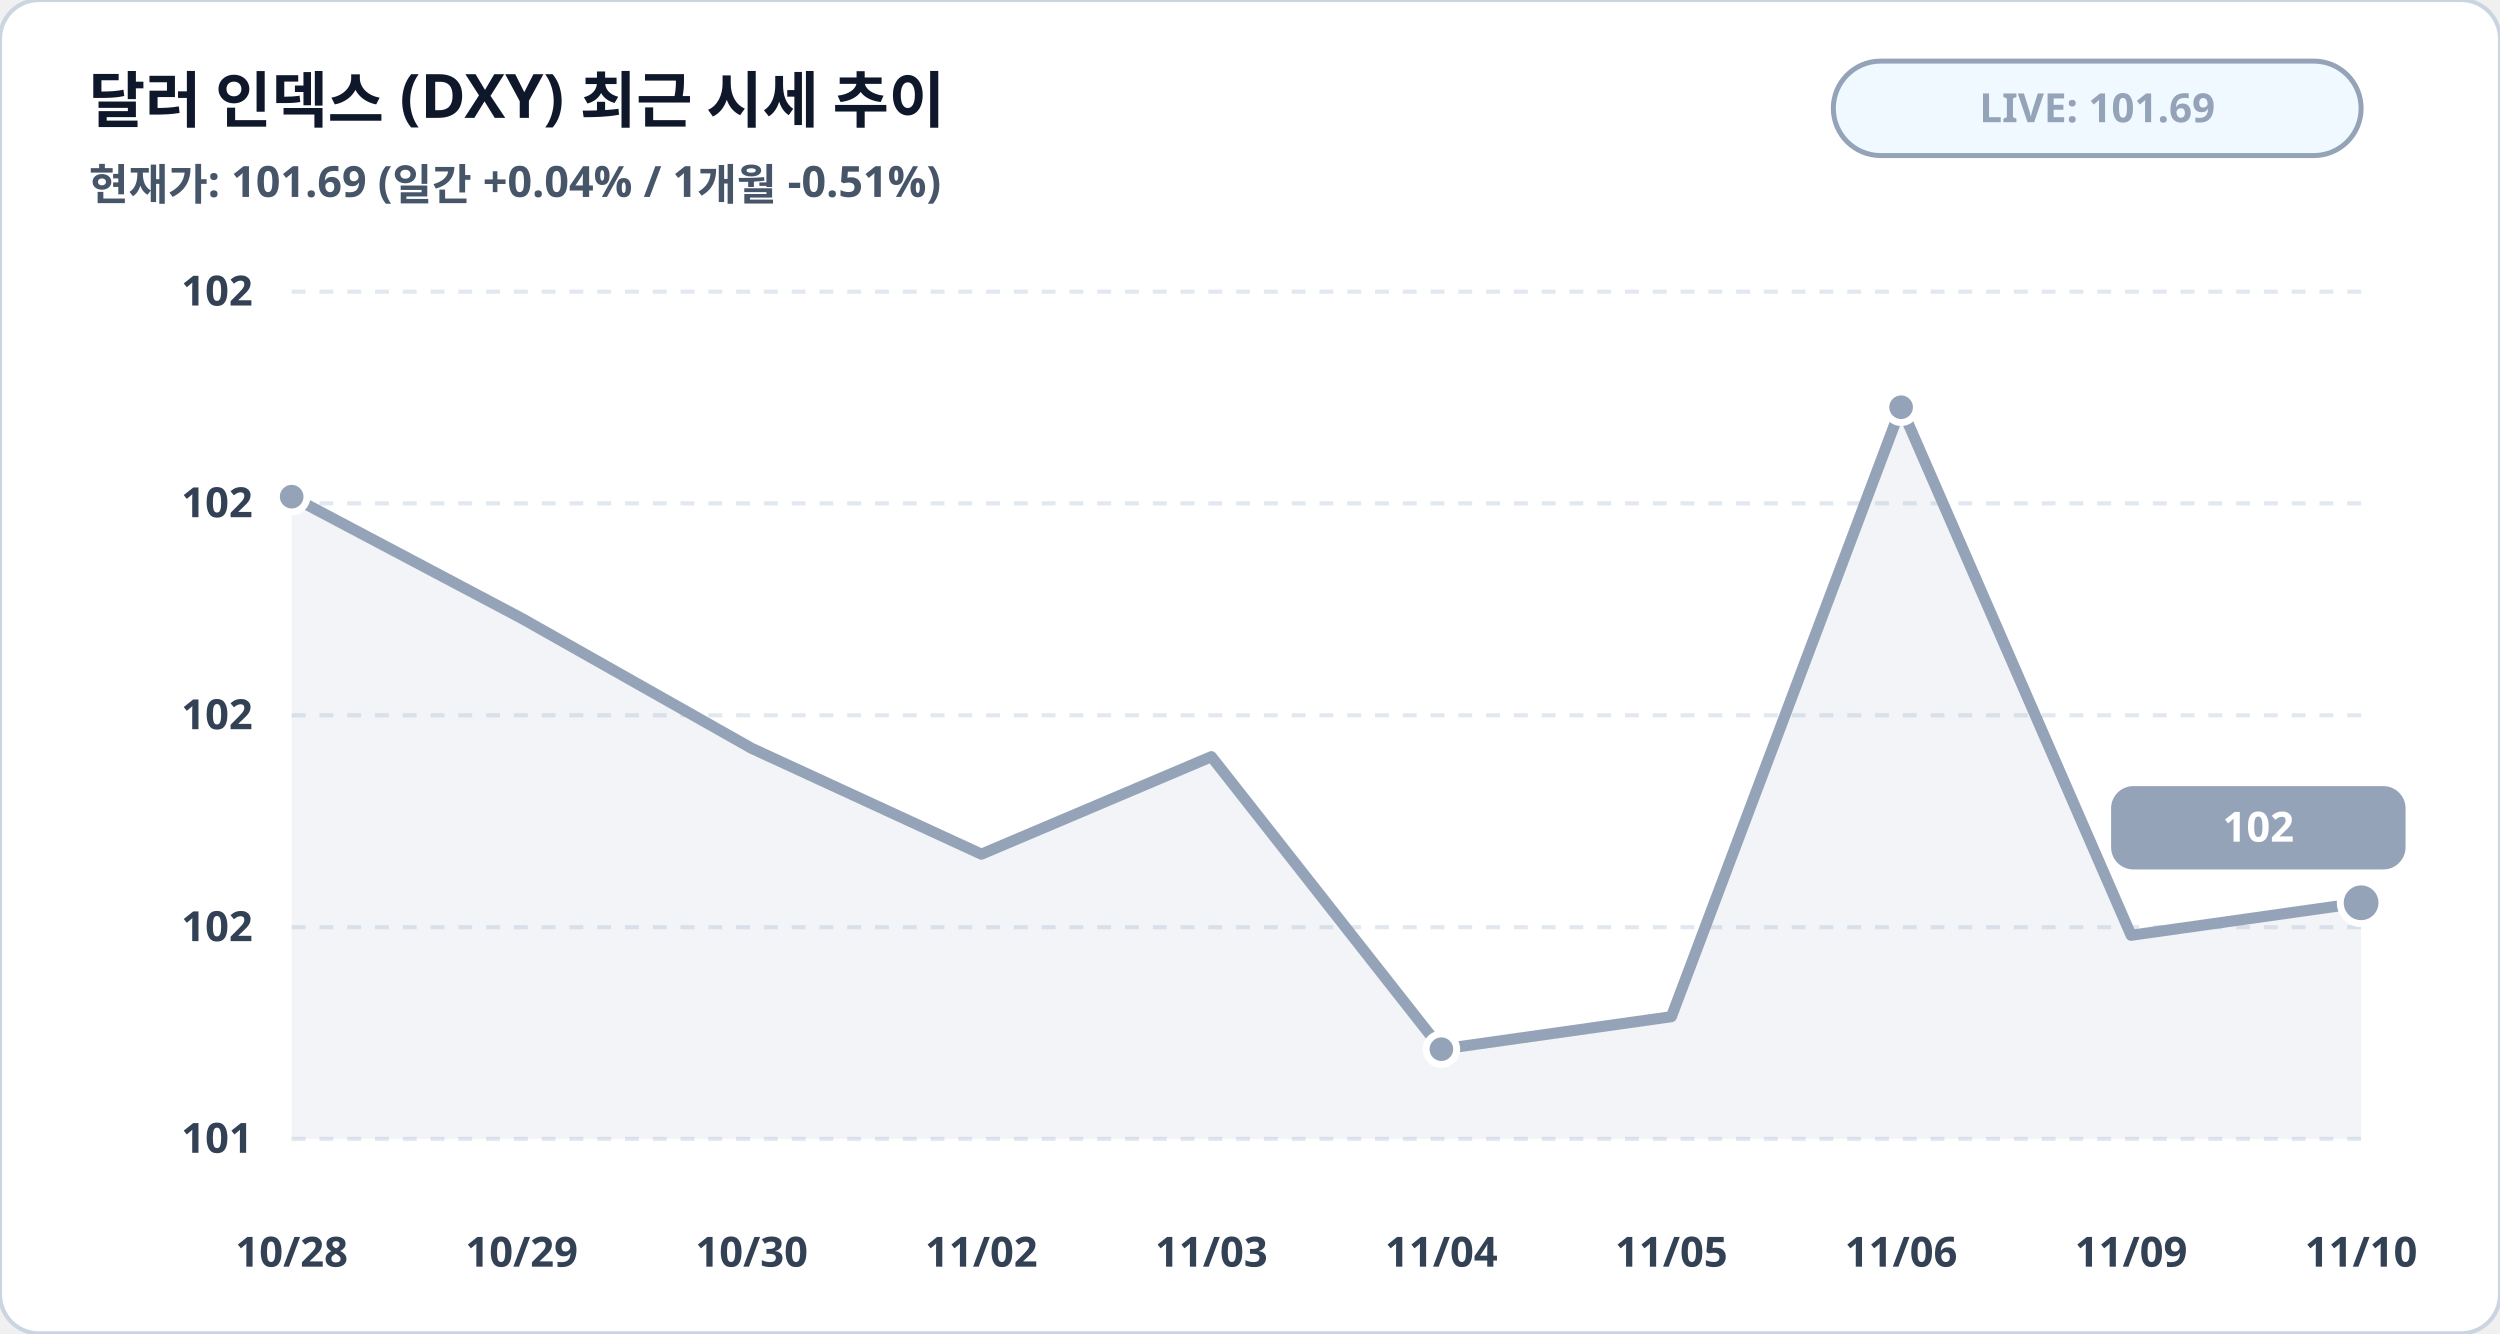
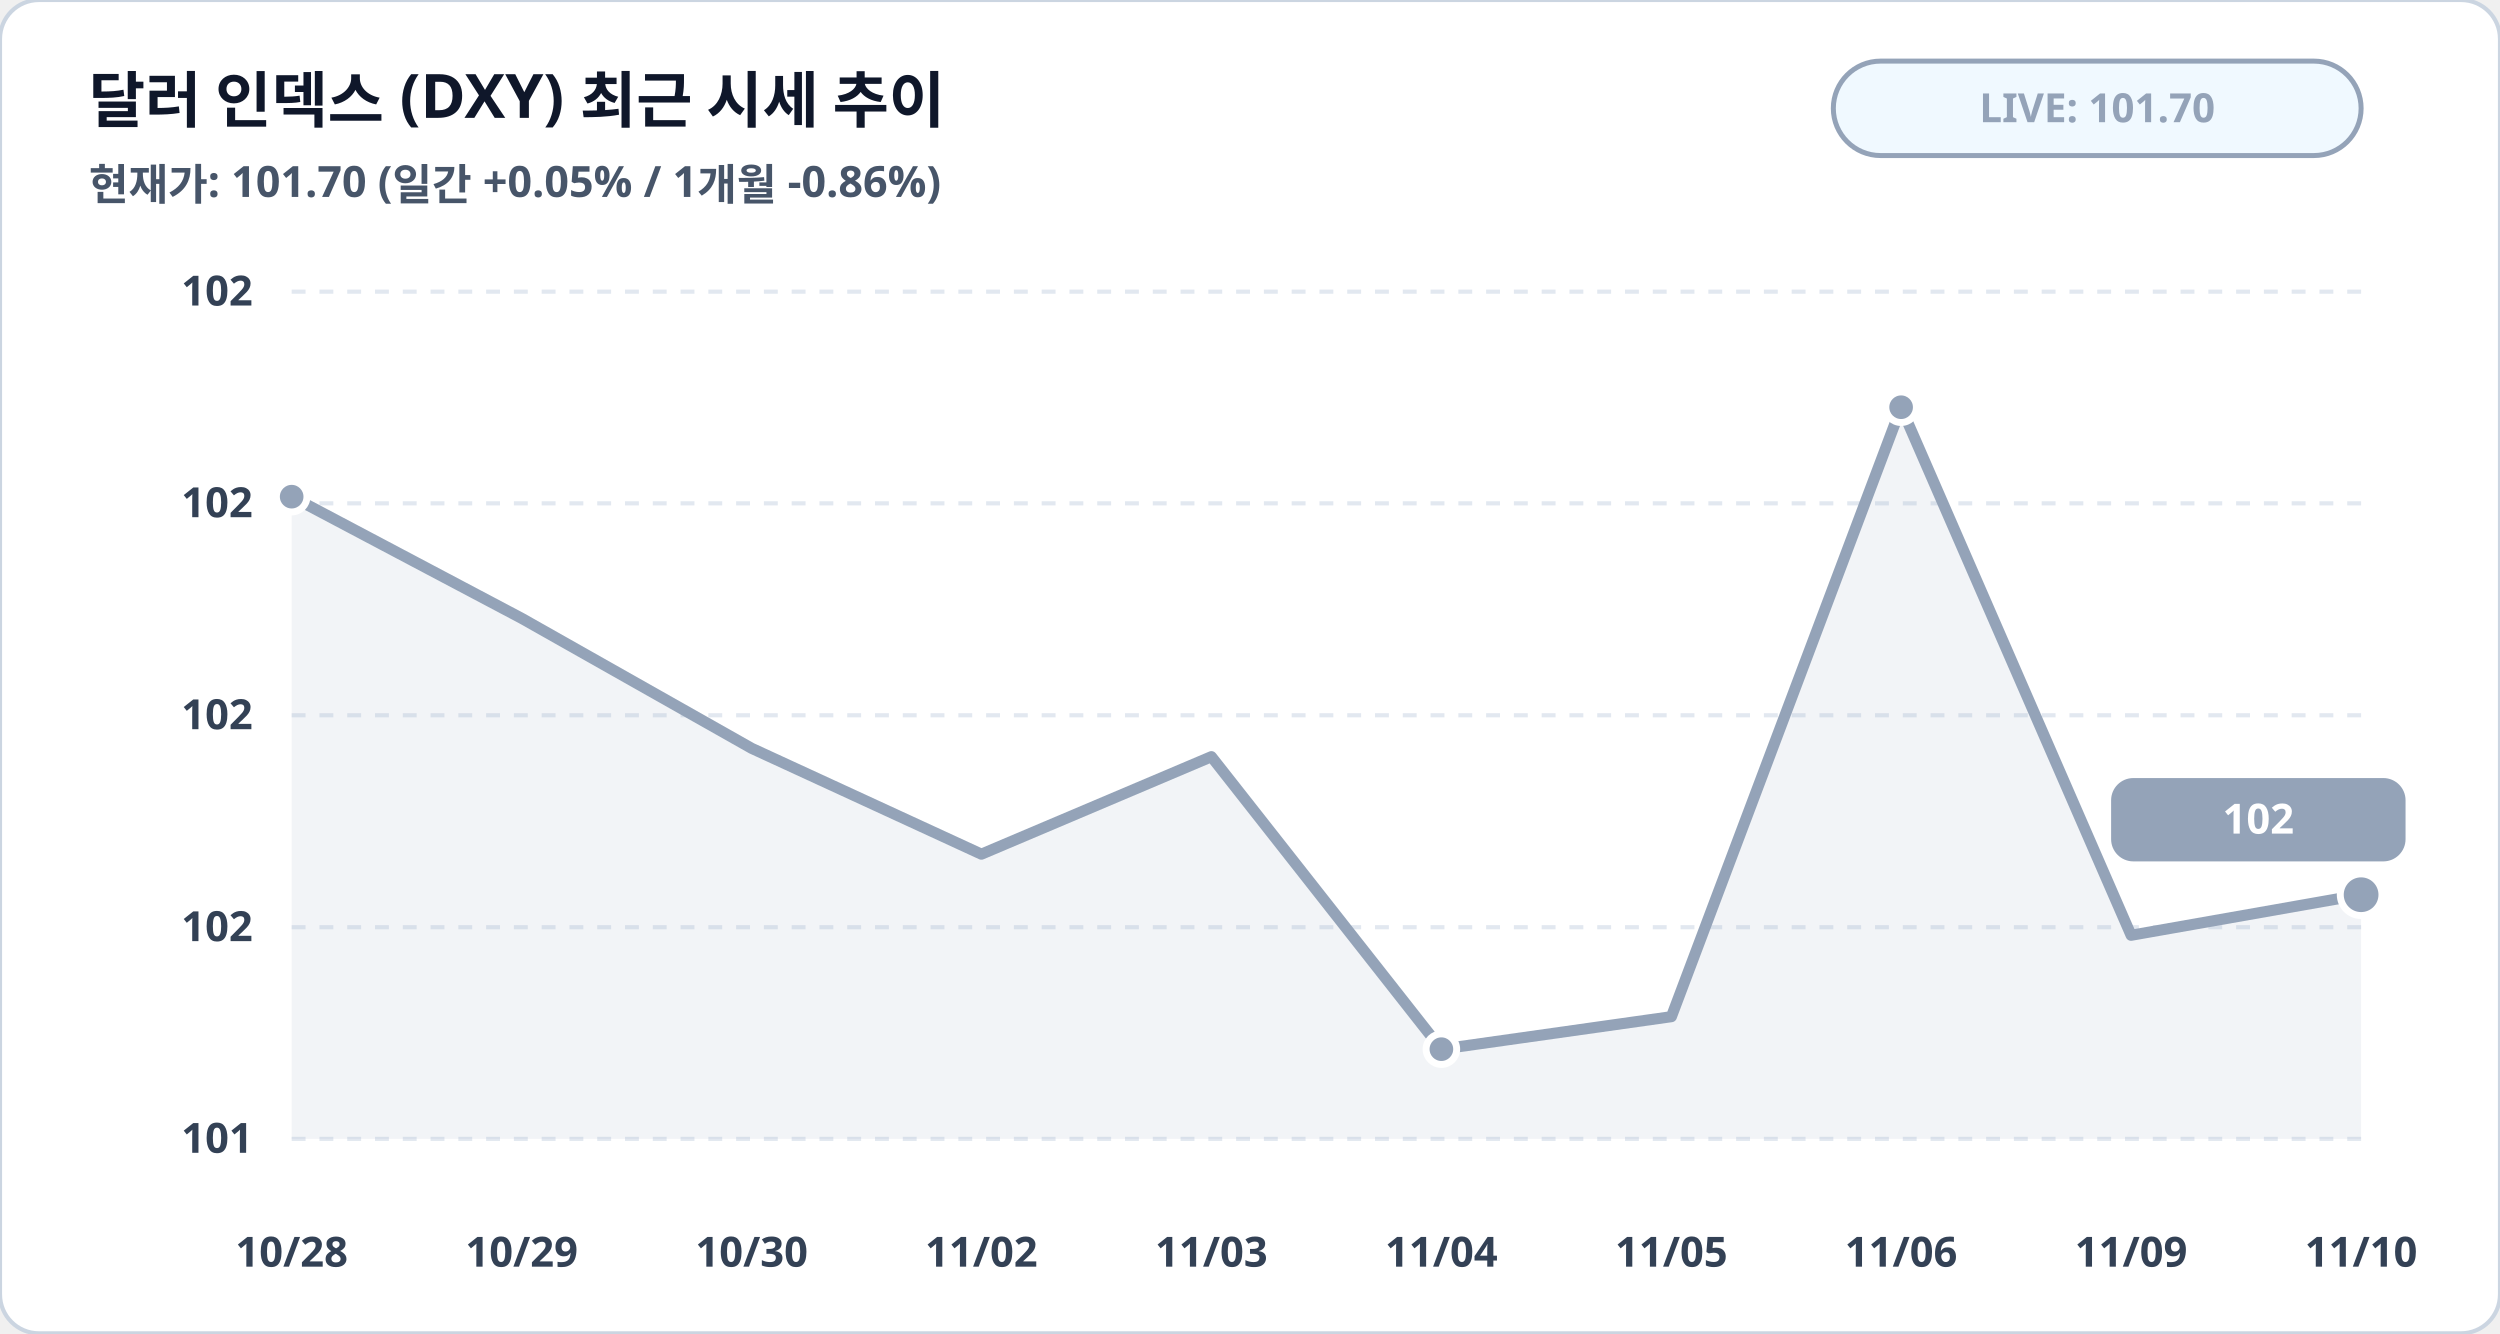
<svg xmlns="http://www.w3.org/2000/svg" viewBox="0 0 900 480" width="100%" height="100%">
  <rect width="900" height="480" rx="14" fill="#ffffff" stroke="#cbd5e1" stroke-width="1.5" />
  <text x="32" y="44" fill="#0f172a" font-family="Pretendard, sans-serif" font-size="22" font-weight="900">달러 인덱스 (DXY) 최근 시세 추이</text>
-   <text x="32" y="72" fill="#475569" font-family="Pretendard, sans-serif" font-size="15.5" font-weight="600">현재가: 101.69 (일간 +0.04% / 1개월 -0.51%)</text>
+   <text x="32" y="72" fill="#475569" font-family="Pretendard, sans-serif" font-size="15.5" font-weight="600">현재가: 101.70 (일간 +0.05% / 1개월 -0.86%)</text>
  <rect x="660" y="22" width="190" height="34" rx="17" fill="#f0f9ff" stroke="#94a3b8" stroke-width="1.8" />
-   <text x="755" y="44" fill="#94a3b8" font-family="Pretendard, sans-serif" font-size="14.5" font-weight="800" text-anchor="middle">LIVE: 101.69</text>
+   <text x="755" y="44" fill="#94a3b8" font-family="Pretendard, sans-serif" font-size="14.5" font-weight="800" text-anchor="middle">LIVE: 101.70</text>
  <line x1="105" y1="105.0" x2="850" y2="105.0" stroke="#e2e8f0" stroke-width="1.5" stroke-dasharray="5,5" />
  <text x="91" y="110.0" fill="#334155" font-family="Pretendard, sans-serif" font-size="15" font-weight="700" text-anchor="end">102</text>
  <line x1="105" y1="181.2" x2="850" y2="181.2" stroke="#e2e8f0" stroke-width="1.5" stroke-dasharray="5,5" />
  <text x="91" y="186.2" fill="#334155" font-family="Pretendard, sans-serif" font-size="15" font-weight="700" text-anchor="end">102</text>
  <line x1="105" y1="257.5" x2="850" y2="257.5" stroke="#e2e8f0" stroke-width="1.5" stroke-dasharray="5,5" />
  <text x="91" y="262.5" fill="#334155" font-family="Pretendard, sans-serif" font-size="15" font-weight="700" text-anchor="end">102</text>
  <line x1="105" y1="333.8" x2="850" y2="333.8" stroke="#e2e8f0" stroke-width="1.5" stroke-dasharray="5,5" />
  <text x="91" y="338.8" fill="#334155" font-family="Pretendard, sans-serif" font-size="15" font-weight="700" text-anchor="end">102</text>
  <line x1="105" y1="410.0" x2="850" y2="410.0" stroke="#e2e8f0" stroke-width="1.5" stroke-dasharray="5,5" />
  <text x="91" y="415.0" fill="#334155" font-family="Pretendard, sans-serif" font-size="15" font-weight="700" text-anchor="end">101</text>
-   <polygon points="105.0,410.0 105.0,178.8 187.8,222.6 270.6,269.4 353.3,307.5 436.1,272.4 518.9,377.7 601.7,366.0 684.4,146.6 767.2,336.7 850.0,325.0 850.0,410.0" fill="#94a3b8" fill-opacity="0.12" />
-   <polyline fill="none" stroke="#94a3b8" stroke-width="4" stroke-linecap="round" stroke-linejoin="round" points="105.0,178.8 187.8,222.6 270.6,269.4 353.3,307.5 436.1,272.4 518.9,377.7 601.7,366.0 684.4,146.6 767.2,336.7 850.0,325.0" />
+   <polygon points="105.0,410.0 105.0,178.8 187.8,222.6 270.6,269.4 353.3,307.5 436.1,272.4 518.9,377.7 601.7,366.0 684.4,146.6 767.2,336.7 850.0,322.1 850.0,410.0" fill="#94a3b8" fill-opacity="0.12" />
+   <polyline fill="none" stroke="#94a3b8" stroke-width="4" stroke-linecap="round" stroke-linejoin="round" points="105.0,178.8 187.8,222.6 270.6,269.4 353.3,307.5 436.1,272.4 518.9,377.7 601.7,366.0 684.4,146.6 767.2,336.7 850.0,322.1" />
  <circle cx="105.0" cy="178.8" r="5.5" fill="#94a3b8" stroke="#ffffff" stroke-width="2.5" />
  <circle cx="518.9" cy="377.7" r="5.5" fill="#94a3b8" stroke="#ffffff" stroke-width="2.5" />
  <circle cx="684.4" cy="146.6" r="5.5" fill="#94a3b8" stroke="#ffffff" stroke-width="2.5" />
-   <circle cx="850.0" cy="325.0" r="7.5" fill="#94a3b8" stroke="#ffffff" stroke-width="2.5" />
-   <rect x="760.0" y="283.0" width="106" height="30" rx="8" fill="#94a3b8" />
-   <text x="813.0" y="303.0" fill="#ffffff" font-family="Pretendard, sans-serif" font-size="15" font-weight="800" text-anchor="middle">102</text>
+   <circle cx="850.0" cy="322.1" r="7.5" fill="#94a3b8" stroke="#ffffff" stroke-width="2.5" />
+   <rect x="760.0" y="280.1" width="106" height="30" rx="8" fill="#94a3b8" />
+   <text x="813.0" y="300.1" fill="#ffffff" font-family="Pretendard, sans-serif" font-size="15" font-weight="800" text-anchor="middle">102</text>
  <text x="105.0" y="456" fill="#334155" font-family="Pretendard, sans-serif" font-size="15" font-weight="700" text-anchor="middle">10/28</text>
  <text x="187.8" y="456" fill="#334155" font-family="Pretendard, sans-serif" font-size="15" font-weight="700" text-anchor="middle">10/29</text>
  <text x="270.6" y="456" fill="#334155" font-family="Pretendard, sans-serif" font-size="15" font-weight="700" text-anchor="middle">10/30</text>
  <text x="353.3" y="456" fill="#334155" font-family="Pretendard, sans-serif" font-size="15" font-weight="700" text-anchor="middle">11/02</text>
  <text x="436.1" y="456" fill="#334155" font-family="Pretendard, sans-serif" font-size="15" font-weight="700" text-anchor="middle">11/03</text>
  <text x="518.9" y="456" fill="#334155" font-family="Pretendard, sans-serif" font-size="15" font-weight="700" text-anchor="middle">11/04</text>
  <text x="601.7" y="456" fill="#334155" font-family="Pretendard, sans-serif" font-size="15" font-weight="700" text-anchor="middle">11/05</text>
  <text x="684.4" y="456" fill="#334155" font-family="Pretendard, sans-serif" font-size="15" font-weight="700" text-anchor="middle">11/06</text>
  <text x="767.2" y="456" fill="#334155" font-family="Pretendard, sans-serif" font-size="15" font-weight="700" text-anchor="middle">11/09</text>
  <text x="850.0" y="456" fill="#334155" font-family="Pretendard, sans-serif" font-size="15" font-weight="700" text-anchor="middle">11/10</text>
</svg>
